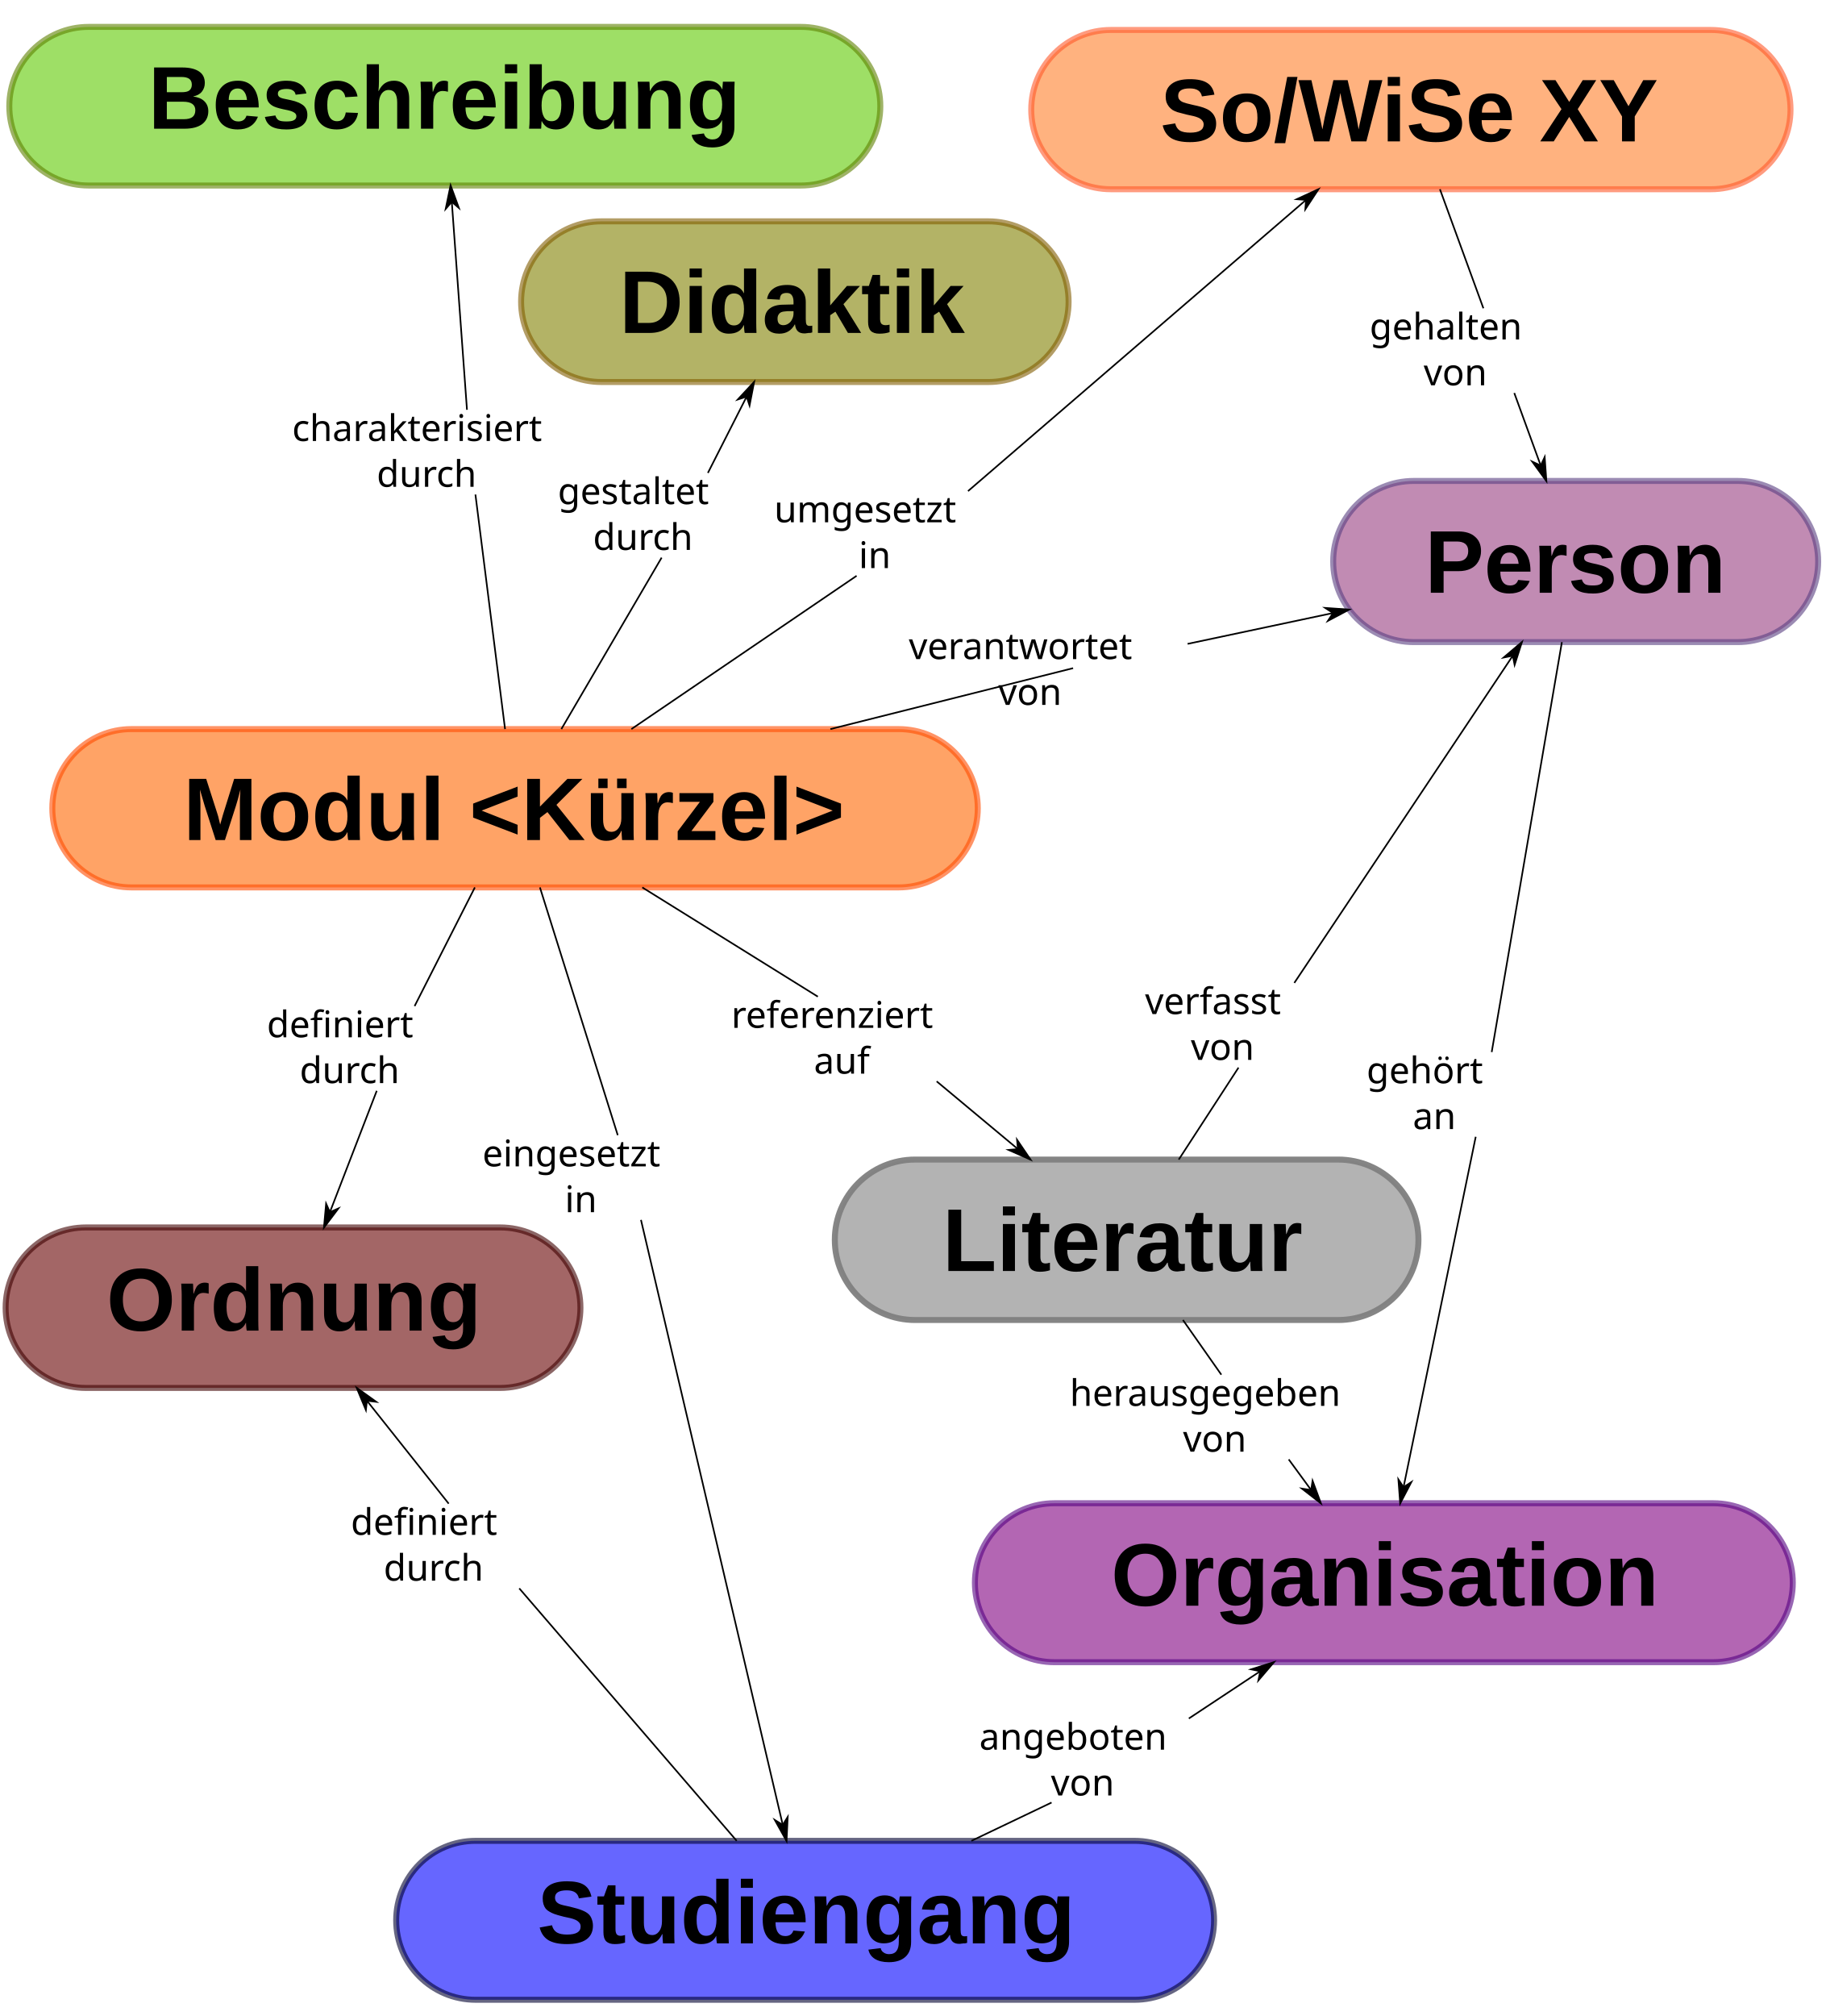
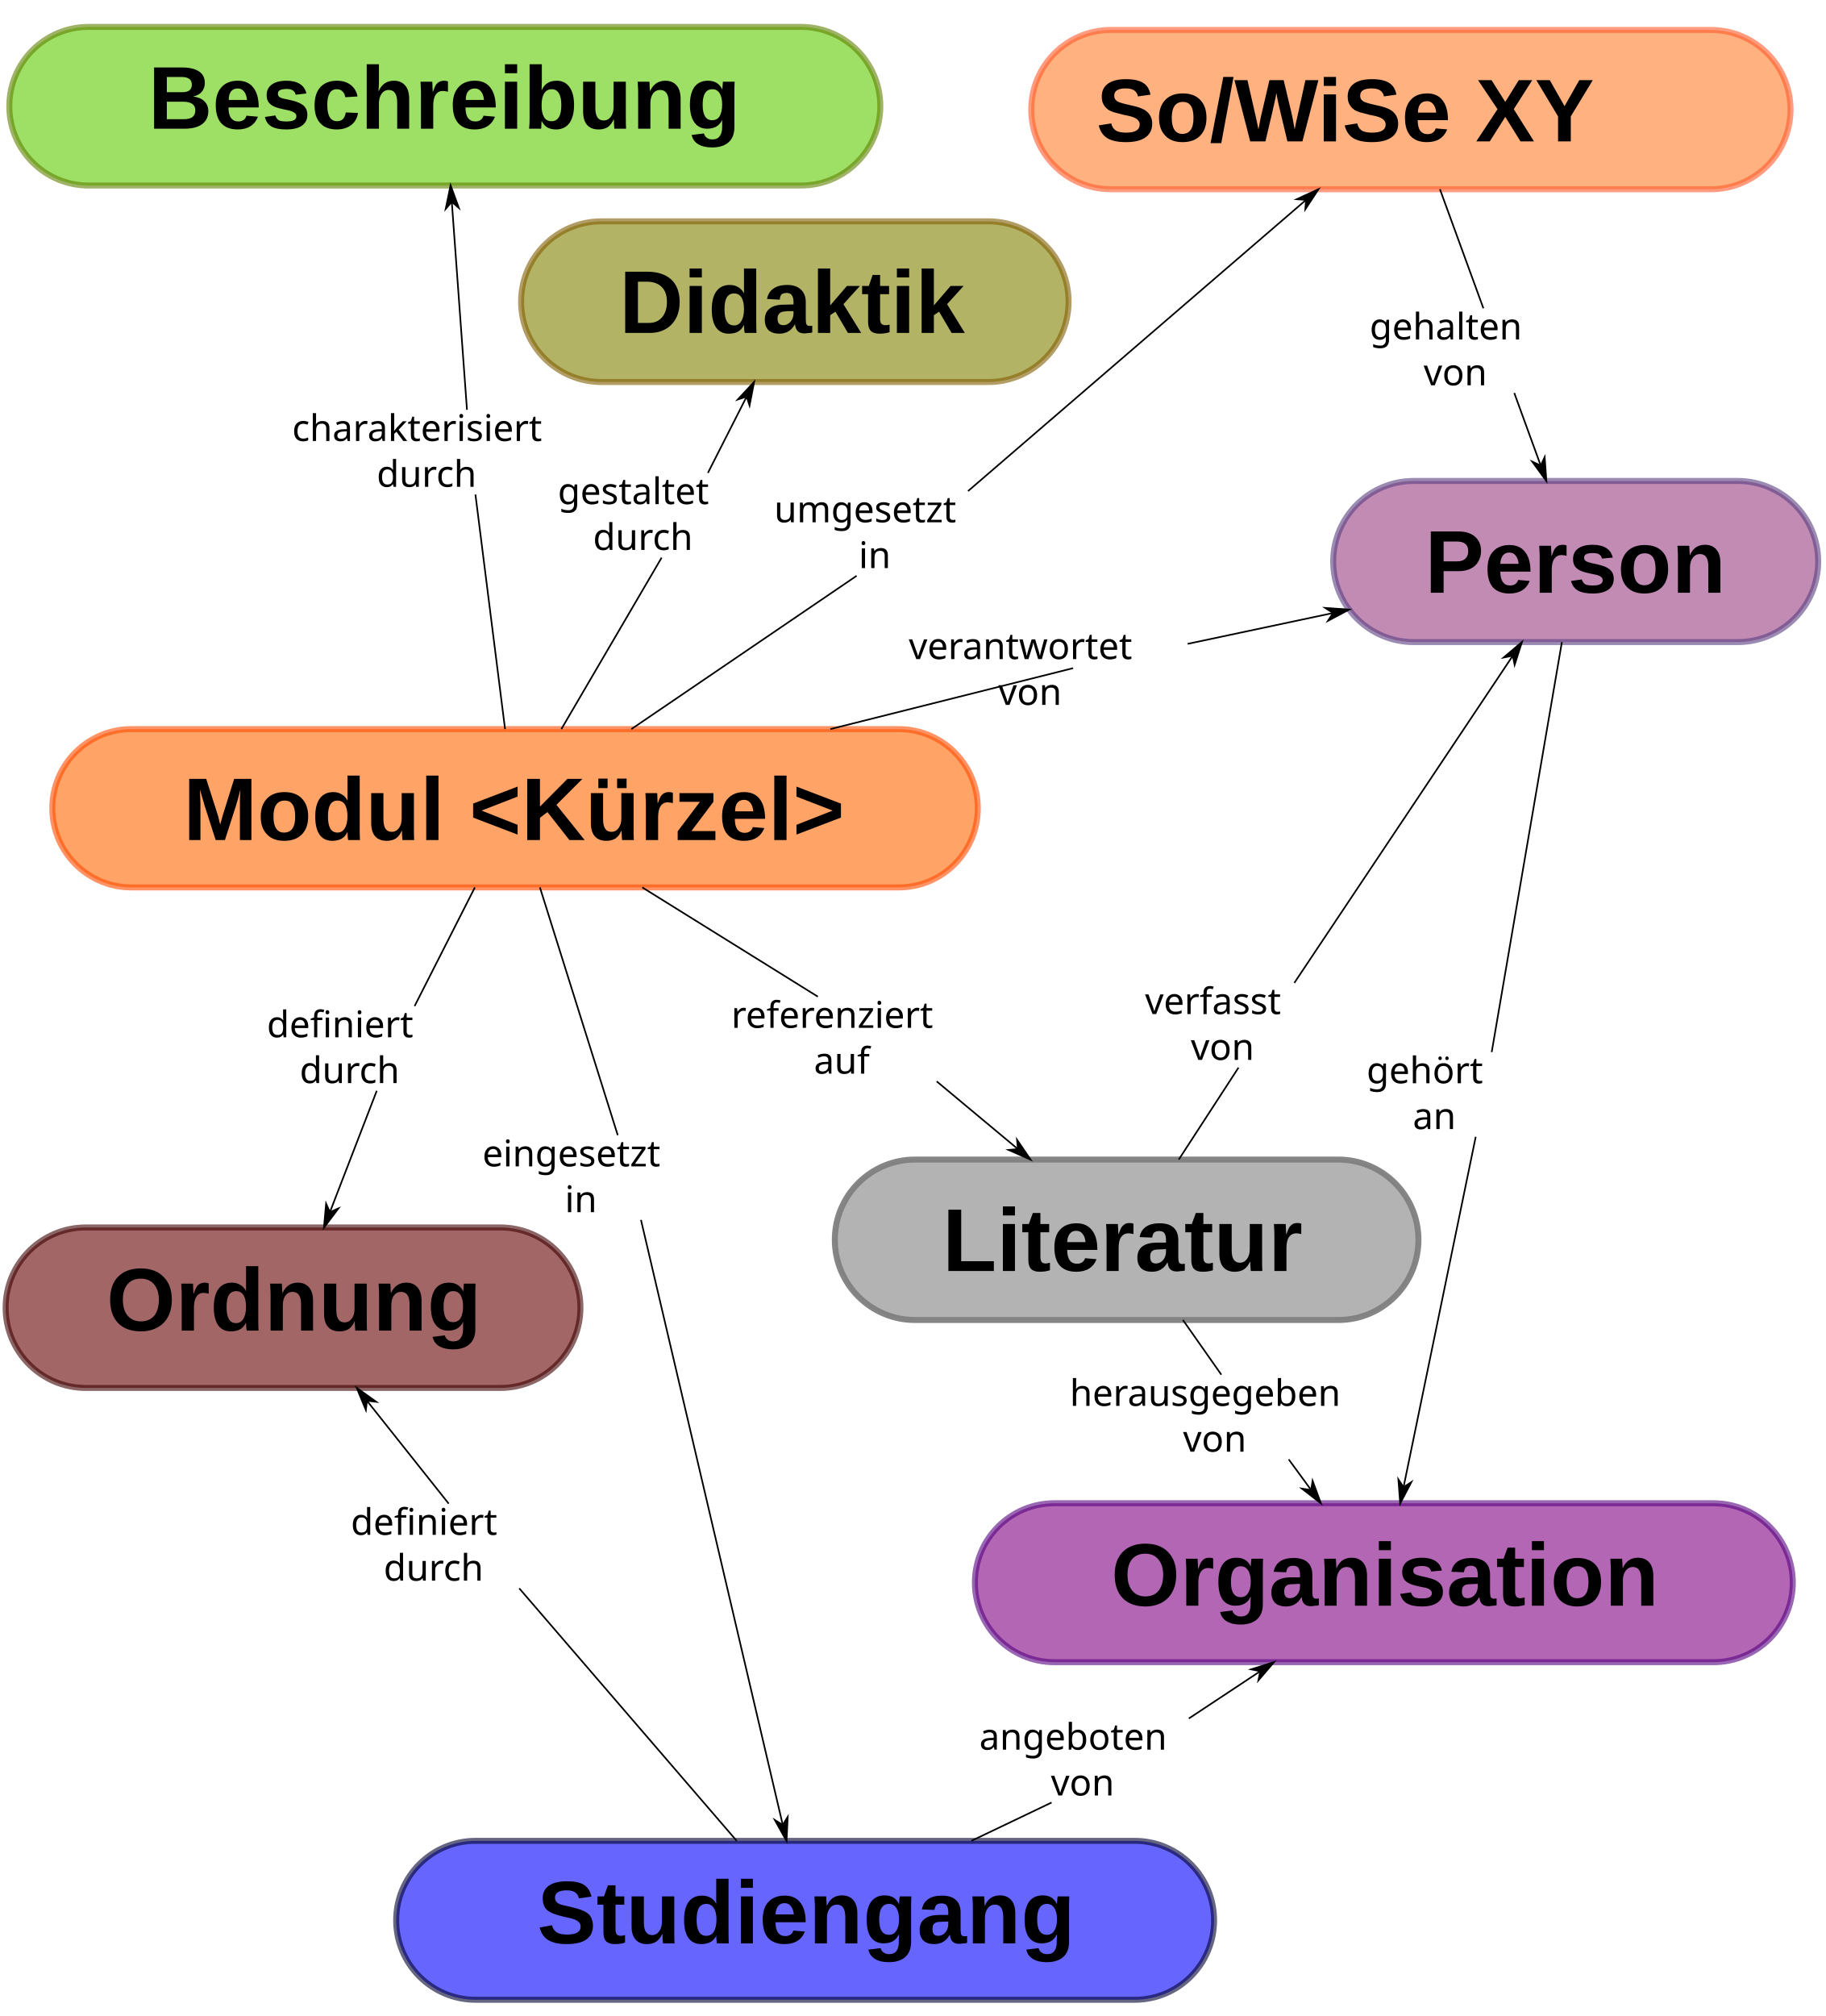
<svg xmlns="http://www.w3.org/2000/svg" width="548px" height="605px" viewBox="0 0 297.001 327.725" version="1.1" id="svg887">
  <style id="style204" />
  <defs id="defs881">
    <marker orient="auto" refY="0" refX="0" id="marker7667" style="overflow:visible">
      <path class="groupA" id="path7665" d="M 0,0 5,-5 -12.5,0 5,5 Z" style="fill:#000000;fill-opacity:1;fill-rule:evenodd;stroke:#000000;stroke-width:1pt;stroke-opacity:1" transform="matrix(-0.8,0,0,-0.8,-10,0)" />
    </marker>
    <marker orient="auto" refY="0" refX="0" id="marker7661" style="overflow:visible">
      <path class="groupA" id="path7659" d="M 0,0 5,-5 -12.5,0 5,5 Z" style="fill:#000000;fill-opacity:1;fill-rule:evenodd;stroke:#000000;stroke-width:1pt;stroke-opacity:1" transform="matrix(-0.8,0,0,-0.8,-10,0)" />
    </marker>
    <marker orient="auto" refY="0" refX="0" id="marker7639" style="overflow:visible">
      <path id="path7637" d="M 0,0 5,-5 -12.5,0 5,5 Z" style="fill:#000000;fill-opacity:1;fill-rule:evenodd;stroke:#000000;stroke-width:1pt;stroke-opacity:1" transform="matrix(-0.8,0,0,-0.8,-10,0)" />
    </marker>
    <marker orient="auto" refY="0" refX="0" id="marker7635" style="overflow:visible">
      <path id="path7633" d="M 0,0 5,-5 -12.5,0 5,5 Z" style="fill:#000000;fill-opacity:1;fill-rule:evenodd;stroke:#000000;stroke-width:1pt;stroke-opacity:1" transform="matrix(-0.8,0,0,-0.8,-10,0)" />
    </marker>
    <marker orient="auto" refY="0" refX="0" id="marker7631" style="overflow:visible">
      <path class="groupS" id="path7629" d="M 0,0 5,-5 -12.5,0 5,5 Z" style="fill:#000000;fill-opacity:1;fill-rule:evenodd;stroke:#000000;stroke-width:1pt;stroke-opacity:1" transform="matrix(-0.8,0,0,-0.8,-10,0)" />
    </marker>
    <marker orient="auto" refY="0" refX="0" id="marker7625" style="overflow:visible">
      <path class="groupA" id="path7623" d="M 0,0 5,-5 -12.5,0 5,5 Z" style="fill:#000000;fill-opacity:1;fill-rule:evenodd;stroke:#000000;stroke-width:1pt;stroke-opacity:1" transform="matrix(-0.8,0,0,-0.8,-10,0)" />
    </marker>
    <marker orient="auto" refY="0" refX="0" id="marker7609" style="overflow:visible">
      <path class="groupL" id="path7607" d="M 0,0 5,-5 -12.5,0 5,5 Z" style="fill:#000000;fill-opacity:1;fill-rule:evenodd;stroke:#000000;stroke-width:1pt;stroke-opacity:1" transform="matrix(-0.8,0,0,-0.8,-10,0)" />
    </marker>
    <marker orient="auto" refY="0" refX="0" id="marker7599" style="overflow:visible">
      <path id="path7597" d="M 0,0 5,-5 -12.5,0 5,5 Z" style="fill:#000000;fill-opacity:1;fill-rule:evenodd;stroke:#000000;stroke-width:1pt;stroke-opacity:1" transform="matrix(-0.8,0,0,-0.8,-10,0)" />
    </marker>
    <marker orient="auto" refY="0" refX="0" id="marker7577" style="overflow:visible">
      <path id="path7575" d="M 0,0 5,-5 -12.5,0 5,5 Z" style="fill:#000000;fill-opacity:1;fill-rule:evenodd;stroke:#000000;stroke-width:1pt;stroke-opacity:1" transform="matrix(-0.8,0,0,-0.8,-10,0)" />
    </marker>
    <marker orient="auto" refY="0" refX="0" id="marker7573" style="overflow:visible">
      <path id="path7571" d="M 0,0 5,-5 -12.5,0 5,5 Z" style="fill:#000000;fill-opacity:1;fill-rule:evenodd;stroke:#000000;stroke-width:1pt;stroke-opacity:1" transform="matrix(-0.8,0,0,-0.8,-10,0)" />
    </marker>
    <marker orient="auto" refY="0" refX="0" id="marker7533" style="overflow:visible">
      <path class="groupB" id="path7531" d="M 0,0 5,-5 -12.5,0 5,5 Z" style="fill:#000000;fill-opacity:1;fill-rule:evenodd;stroke:#000000;stroke-width:1pt;stroke-opacity:1" transform="matrix(-0.8,0,0,-0.8,-10,0)" />
    </marker>
    <marker orient="auto" refY="0" refX="0" id="marker7501" style="overflow:visible">
      <path id="path7499" d="M 0,0 5,-5 -12.5,0 5,5 Z" style="fill:#000000;fill-opacity:1;fill-rule:evenodd;stroke:#000000;stroke-width:1pt;stroke-opacity:1" transform="matrix(-0.8,0,0,-0.8,-10,0)" />
    </marker>
    <marker orient="auto" refY="0" refX="0" id="marker7479" style="overflow:visible">
      <path class="groupA" id="path7477" d="M 0,0 5,-5 -12.5,0 5,5 Z" style="fill:#000000;fill-opacity:1;fill-rule:evenodd;stroke:#000000;stroke-width:1pt;stroke-opacity:1" transform="matrix(-0.8,0,0,-0.8,-10,0)" />
    </marker>
    <marker orient="auto" refY="0" refX="0" id="marker7447" style="overflow:visible">
      <path class="groupL groupS" id="path7445" d="M 0,0 5,-5 -12.5,0 5,5 Z" style="fill:#000000;fill-opacity:1;fill-rule:evenodd;stroke:#000000;stroke-width:1pt;stroke-opacity:1" transform="matrix(-0.8,0,0,-0.8,-10,0)" />
    </marker>
    <marker orient="auto" refY="0" refX="0" id="marker7425" style="overflow:visible">
      <path class="groupL" id="path7423" d="M 0,0 5,-5 -12.5,0 5,5 Z" style="fill:#000000;fill-opacity:1;fill-rule:evenodd;stroke:#000000;stroke-width:1pt;stroke-opacity:1" transform="matrix(-0.8,0,0,-0.8,-10,0)" />
    </marker>
    <marker orient="auto" refY="0" refX="0" id="marker7391" style="overflow:visible">
      <path class="groupE" id="path7389" d="M 0,0 5,-5 -12.5,0 5,5 Z" style="fill:#000000;fill-opacity:1;fill-rule:evenodd;stroke:#000000;stroke-width:1pt;stroke-opacity:1" transform="matrix(-0.8,0,0,-0.8,-10,0)" />
    </marker>
    <marker orient="auto" refY="0" refX="0" id="marker7367" style="overflow:visible">
      <path id="path7365" d="M 0,0 5,-5 -12.5,0 5,5 Z" style="fill:#000000;fill-opacity:1;fill-rule:evenodd;stroke:#000000;stroke-width:1pt;stroke-opacity:1" transform="matrix(-0.8,0,0,-0.8,-10,0)" />
    </marker>
    <marker orient="auto" refY="0" refX="0" id="marker7327" style="overflow:visible">
      <path id="path7325" d="M 0,0 5,-5 -12.5,0 5,5 Z" style="fill:#000000;fill-opacity:1;fill-rule:evenodd;stroke:#000000;stroke-width:1pt;stroke-opacity:1" transform="matrix(-0.8,0,0,-0.8,-10,0)" />
    </marker>
    <marker style="overflow:visible" id="marker7293" refX="0" refY="0" orient="auto">
      <path transform="matrix(-0.8,0,0,-0.8,-10,0)" style="fill:#000000;fill-opacity:1;fill-rule:evenodd;stroke:#000000;stroke-width:1pt;stroke-opacity:1" d="M 0,0 5,-5 -12.5,0 5,5 Z" id="path7291" />
    </marker>
    <marker orient="auto" refY="0" refX="0" id="marker7195" style="overflow:visible">
      <path class="groupD" id="path7193" d="M 0,0 5,-5 -12.5,0 5,5 Z" style="fill:#000000;fill-opacity:1;fill-rule:evenodd;stroke:#000000;stroke-width:1pt;stroke-opacity:1" transform="matrix(-0.8,0,0,-0.8,-10,0)" />
    </marker>
    <marker style="overflow:visible" id="marker7177" refX="0" refY="0" orient="auto">
      <path transform="matrix(-0.8,0,0,-0.8,-10,0)" style="fill:#000000;fill-opacity:1;fill-rule:evenodd;stroke:#000000;stroke-width:1pt;stroke-opacity:1" d="M 0,0 5,-5 -12.5,0 5,5 Z" id="path7175" />
    </marker>
    <marker style="overflow:visible" id="marker7128" refX="0" refY="0" orient="auto">
      <path transform="matrix(-0.8,0,0,-0.8,-10,0)" style="fill:#000000;fill-opacity:1;fill-rule:evenodd;stroke:#000000;stroke-width:1pt;stroke-opacity:1" d="M 0,0 5,-5 -12.5,0 5,5 Z" id="path7126" />
    </marker>
    <marker orient="auto" refY="0" refX="0" id="marker7074" style="overflow:visible">
      <path class="groupC" id="path7072" d="M 0,0 5,-5 -12.5,0 5,5 Z" style="fill:#000000;fill-opacity:1;fill-rule:evenodd;stroke:#000000;stroke-width:1pt;stroke-opacity:1" transform="matrix(-0.8,0,0,-0.8,-10,0)" />
    </marker>
    <marker orient="auto" refY="0" refX="0" id="marker7052" style="overflow:visible">
      <path id="path6792" d="M 0,0 5,-5 -12.5,0 5,5 Z" style="fill:#000000;fill-opacity:1;fill-rule:evenodd;stroke:#000000;stroke-width:1pt;stroke-opacity:1" transform="matrix(-0.8,0,0,-0.8,-10,0)" />
    </marker>
    <marker style="overflow:visible" id="Arrow1Lend" refX="0" refY="0" orient="auto">
      <path transform="matrix(-0.8,0,0,-0.8,-10,0)" style="fill:#000000;fill-opacity:1;fill-rule:evenodd;stroke:#000000;stroke-width:1pt;stroke-opacity:1" d="M 0,0 5,-5 -12.5,0 5,5 Z" id="path912" />
    </marker>
    <marker style="overflow:visible" id="Arrow1Lstart" refX="0" refY="0" orient="auto">
      <path transform="matrix(0.8,0,0,0.8,10,0)" style="fill:#000000;fill-opacity:1;fill-rule:evenodd;stroke:#000000;stroke-width:1pt;stroke-opacity:1" d="M 0,0 5,-5 -12.5,0 5,5 Z" id="path909" />
    </marker>
  </defs>
  <g id="layer1" style="display:inline">
    <g style="display:inline" id="pathLabels">
      <g class="group1" transform="translate(-33.05761,189.3703)" id="predicateDefiniertDurchSgOrd" style="display:inline;opacity:1">
        <rect style="fill:none;stroke-width:0.185;stroke-miterlimit:4;stroke-dasharray:none;paint-order:stroke markers fill" id="rectDefiniertDurchSgOrd" width="28.458" height="13.777" x="96.44" y="55.109" ry="2.892" />
        <text xml:space="preserve" style="font-style:normal;font-variant:normal;font-weight:normal;font-stretch:normal;font-size:5.964px;line-height:1.25;font-family:sans-serif;-inkscape-font-specification:'sans-serif Normal';font-variant-ligatures:normal;font-variant-caps:normal;font-variant-numeric:normal;font-variant-east-asian:normal;text-align:center;text-anchor:middle;fill:#000000;fill-opacity:1;stroke:none;stroke-width:0.149;paint-order:stroke markers fill" x="110.575" y="60.179" id="textDefiniertDurchSgOrd">
          <tspan id="tspan7583" x="110.575" y="60.179">definiert</tspan>
          <tspan id="tspan7585" x="110.575" y="67.633">durch</tspan>
        </text>
      </g>
      <g class="group1" style="display:inline;opacity:1" id="predicateDefiniertDurchMkOrd" transform="translate(-46.71594,108.4437)">
        <rect ry="2.892" y="55.109" x="96.44" height="13.777" width="28.458" id="rectDefiniertDurchMkOrd" style="fill:none;stroke-width:0.185;stroke-miterlimit:4;stroke-dasharray:none;paint-order:stroke markers fill" />
        <text id="textDefiniertDurchMkOrd" y="60.179" x="110.575" style="font-style:normal;font-variant:normal;font-weight:normal;font-stretch:normal;font-size:5.964px;line-height:1.25;font-family:sans-serif;-inkscape-font-specification:'sans-serif Normal';font-variant-ligatures:normal;font-variant-caps:normal;font-variant-numeric:normal;font-variant-east-asian:normal;text-align:center;text-anchor:middle;fill:#000000;fill-opacity:1;stroke:none;stroke-width:0.149;paint-order:stroke markers fill" xml:space="preserve">
          <tspan y="60.179" x="110.575" id="tspan7557">definiert</tspan>
          <tspan y="67.633" x="110.575" id="tspan7559">durch</tspan>
        </text>
      </g>
      <g class="group1 group2" style="display:inline;opacity:1" id="predicateAngebotenVon" transform="translate(72.53709,224.3122)">
        <rect ry="2.892" y="55.109" x="96.44" height="13.777" width="28.458" id="rectAngebotenVon" style="fill:none;stroke-width:0.185;stroke-miterlimit:4;stroke-dasharray:none;paint-order:stroke markers fill" />
        <text id="textAngebotenVon" y="60.179" x="110.575" style="font-style:normal;font-variant:normal;font-weight:normal;font-stretch:normal;font-size:5.964px;line-height:1.25;font-family:sans-serif;-inkscape-font-specification:'sans-serif Normal';font-variant-ligatures:normal;font-variant-caps:normal;font-variant-numeric:normal;font-variant-east-asian:normal;text-align:center;text-anchor:middle;fill:#000000;fill-opacity:1;stroke:none;stroke-width:0.149;paint-order:stroke markers fill" xml:space="preserve">
          <tspan y="60.179" x="110.575" id="tspan7491">angeboten</tspan>
          <tspan y="67.633" x="110.575" id="tspan7493">von</tspan>
        </text>
      </g>
      <g class="group2" transform="translate(-34.18865,11.45956)" id="predicateCharakterisiertDurch" style="display:inline;opacity:1">
        <rect style="fill:none;stroke-width:0.185;stroke-miterlimit:4;stroke-dasharray:none;paint-order:stroke markers fill" id="rectCharakterisiertDurch" width="28.458" height="13.777" x="96.44" y="55.109" ry="2.892" />
        <text xml:space="preserve" style="font-style:normal;font-variant:normal;font-weight:normal;font-stretch:normal;font-size:5.964px;line-height:1.25;font-family:sans-serif;-inkscape-font-specification:'sans-serif Normal';font-variant-ligatures:normal;font-variant-caps:normal;font-variant-numeric:normal;font-variant-east-asian:normal;text-align:center;text-anchor:middle;fill:#000000;fill-opacity:1;stroke:none;stroke-width:0.149;paint-order:stroke markers fill" x="110.575" y="60.179" id="textCharakterisiertDurch">
          <tspan y="60.179" x="110.575" id="tspan7523">charakterisiert</tspan>
          <tspan y="67.633" x="110.575" id="tspan7525">durch</tspan>
        </text>
      </g>
      <g class="group1" transform="translate(-9.084484,129.4388)" id="predicateEingesetztIn" style="opacity:1">
        <rect style="fill:none;stroke-width:0.185;stroke-miterlimit:4;stroke-dasharray:none;paint-order:stroke markers fill" id="rectEingesetztIn" width="28.458" height="13.777" x="96.44" y="55.109" ry="2.892" />
        <text xml:space="preserve" style="font-style:normal;font-variant:normal;font-weight:normal;font-stretch:normal;font-size:5.964px;line-height:1.25;font-family:sans-serif;-inkscape-font-specification:'sans-serif Normal';font-variant-ligatures:normal;font-variant-caps:normal;font-variant-numeric:normal;font-variant-east-asian:normal;text-align:center;text-anchor:middle;fill:#000000;fill-opacity:1;stroke:none;stroke-width:0.149;paint-order:stroke markers fill" x="110.575" y="60.179" id="textEingesetztIn">
          <tspan y="60.179" x="110.575" id="tspan7469">eingesetzt</tspan>
          <tspan y="67.633" x="110.575" id="tspan7471">in</tspan>
        </text>
      </g>
      <g class="group1 groupS groupL" style="opacity:1" id="predicateGehoertAn" transform="translate(129.7521,115.9215)">
        <rect ry="2.892" y="55.109" x="96.44" height="13.777" width="28.458" id="rectGehoertAn" style="fill:none;stroke-width:0.185;stroke-miterlimit:4;stroke-dasharray:none;paint-order:stroke markers fill" />
        <text id="textGehoertAn" y="60.179" x="110.575" style="font-style:normal;font-variant:normal;font-weight:normal;font-stretch:normal;font-size:5.964px;line-height:1.25;font-family:sans-serif;-inkscape-font-specification:'sans-serif Normal';font-variant-ligatures:normal;font-variant-caps:normal;font-variant-numeric:normal;font-variant-east-asian:normal;text-align:center;text-anchor:middle;fill:#000000;fill-opacity:1;stroke:none;stroke-width:0.149;paint-order:stroke markers fill" xml:space="preserve">
          <tspan y="60.179" x="110.575" id="tspan7437">gehört</tspan>
          <tspan y="67.633" x="110.575" id="tspan7439">an</tspan>
        </text>
      </g>
      <g class="group2 groupL" style="opacity:1" transform="translate(94.03167,168.3943)" id="predicateHerausgegebenVon">
        <rect style="fill:none;stroke-width:0.185;stroke-miterlimit:4;stroke-dasharray:none;paint-order:stroke markers fill" id="rectHerausgegebenVon" width="28.458" height="13.777" x="96.44" y="55.109" ry="2.892" />
        <text xml:space="preserve" style="font-style:normal;font-variant:normal;font-weight:normal;font-stretch:normal;font-size:5.964px;line-height:1.25;font-family:sans-serif;-inkscape-font-specification:'sans-serif Normal';font-variant-ligatures:normal;font-variant-caps:normal;font-variant-numeric:normal;font-variant-east-asian:normal;text-align:center;text-anchor:middle;fill:#000000;fill-opacity:1;stroke:none;stroke-width:0.149;paint-order:stroke markers fill" x="110.575" y="60.179" id="textHerausgegebenVon">
          <tspan y="60.179" x="110.575" id="tspan7419">herausgegeben</tspan>
          <tspan y="67.633" x="110.575" id="tspan7421">von</tspan>
        </text>
      </g>
      <g class="group2" style="opacity:1" id="predicateReferenziertAuf" transform="translate(33.34716,106.9082)">
        <rect ry="2.892" y="55.109" x="96.44" height="13.777" width="28.458" id="rectReferenziertAuf" style="fill:none;stroke-width:0.185;stroke-miterlimit:4;stroke-dasharray:none;paint-order:stroke markers fill" />
        <text id="textReferenziertAuf" y="60.179" x="110.575" style="font-style:normal;font-variant:normal;font-weight:normal;font-stretch:normal;font-size:5.964px;line-height:1.25;font-family:sans-serif;-inkscape-font-specification:'sans-serif Normal';font-variant-ligatures:normal;font-variant-caps:normal;font-variant-numeric:normal;font-variant-east-asian:normal;text-align:center;text-anchor:middle;fill:#000000;fill-opacity:1;stroke:none;stroke-width:0.149;paint-order:stroke markers fill" xml:space="preserve">
          <tspan y="60.179" x="110.575" id="tspan7379">referenziert</tspan>
          <tspan y="67.633" x="110.575" id="tspan7381">auf</tspan>
        </text>
      </g>
      <g class="group2 groupL" style="opacity:1" transform="translate(95.30188,104.6716)" id="predicateVerfasstVon">
        <rect style="fill:none;stroke-width:0.185;stroke-miterlimit:4;stroke-dasharray:none;paint-order:stroke markers fill" id="rectVerfasstVon" width="28.458" height="13.777" x="96.44" y="55.109" ry="2.892" />
        <text xml:space="preserve" style="font-style:normal;font-variant:normal;font-weight:normal;font-stretch:normal;font-size:5.964px;line-height:1.25;font-family:sans-serif;-inkscape-font-specification:'sans-serif Normal';font-variant-ligatures:normal;font-variant-caps:normal;font-variant-numeric:normal;font-variant-east-asian:normal;text-align:center;text-anchor:middle;fill:#000000;fill-opacity:1;stroke:none;stroke-width:0.149;paint-order:stroke markers fill" x="110.575" y="60.179" id="textVerfasstVon">
          <tspan y="60.179" x="110.575" id="tspan7357">verfasst</tspan>
          <tspan y="67.633" x="110.575" id="tspan7359">von</tspan>
        </text>
      </g>
      <g class="group1 groupS" style="opacity:1" id="predicateGehaltenVon" transform="translate(133.1775,-5.051499)">
        <rect ry="2.892" y="55.109" x="96.44" height="13.777" width="28.458" id="rectGehaltenVon" style="fill:none;stroke-width:0.185;stroke-miterlimit:4;stroke-dasharray:none;paint-order:stroke markers fill" />
        <text id="textGehaltenVon" y="60.179" x="110.575" style="font-style:normal;font-variant:normal;font-weight:normal;font-stretch:normal;font-size:5.964px;line-height:1.25;font-family:sans-serif;-inkscape-font-specification:'sans-serif Normal';font-variant-ligatures:normal;font-variant-caps:normal;font-variant-numeric:normal;font-variant-east-asian:normal;text-align:center;text-anchor:middle;fill:#000000;fill-opacity:1;stroke:none;stroke-width:0.149;paint-order:stroke markers fill" xml:space="preserve">
          <tspan y="60.179" x="110.575" id="tspan7317">gehalten</tspan>
          <tspan y="67.633" x="110.575" id="tspan7319">von</tspan>
        </text>
      </g>
      <g class="group1" style="opacity:1" id="predicateVerantwortetVon" transform="translate(63.3045,34.05758)">
        <rect transform="matrix(1,0,0.3025437,0.9531355,0,0)" ry="3.78" y="69.192" x="82.389" height="18.009" width="14.302" id="rectVerantwortetVon" style="fill:none;stroke-width:0.15;stroke-miterlimit:4;stroke-dasharray:none;paint-order:stroke markers fill" />
        <text id="textVerantwortetVon" y="73.053" x="111.252" style="font-style:normal;font-variant:normal;font-weight:normal;font-stretch:normal;font-size:5.964px;line-height:1.25;font-family:sans-serif;-inkscape-font-specification:'sans-serif Normal';font-variant-ligatures:normal;font-variant-caps:normal;font-variant-numeric:normal;font-variant-east-asian:normal;text-align:center;text-anchor:middle;fill:#000000;fill-opacity:1;stroke:none;stroke-width:0.149;paint-order:stroke markers fill" xml:space="preserve">
          <tspan y="73.053" x="111.252" id="tspan7267">verantwortet</tspan>
          <tspan y="80.507" x="111.252" id="tspan7269">von</tspan>
        </text>
      </g>
      <g class="group1" style="opacity:1" transform="translate(38.71804,24.6828)" id="predicateUmgesetztIn">
        <rect style="fill:none;stroke-width:0.185;stroke-miterlimit:4;stroke-dasharray:none;paint-order:stroke markers fill" id="rectUmgesetztIn" width="28.458" height="13.777" x="96.44" y="55.109" ry="2.892" />
        <text xml:space="preserve" style="font-style:normal;font-weight:normal;font-size:5.964px;line-height:1.25;font-family:sans-serif;text-align:center;text-anchor:middle;fill:#000000;fill-opacity:1;stroke:none;stroke-width:0.149;paint-order:stroke markers fill" x="110.575" y="60.179" id="textUmgesetztIn">
          <tspan x="110.575" y="60.179" style="text-align:center;text-anchor:middle;stroke-width:0.149;paint-order:stroke markers fill" id="tspan7165">umgesetzt</tspan>
          <tspan id="tspan7181" x="110.575" y="67.633" style="text-align:center;text-anchor:middle;stroke-width:0.149;paint-order:stroke markers fill">in</tspan>
        </text>
      </g>
      <g class="group2" style="opacity:1" id="predicateGestaltetDurch" transform="translate(0.9999688,21.72588)">
        <rect ry="2.892" y="55.109" x="96.44" height="13.777" width="28.458" id="rectGestaltetDurch" style="fill:none;stroke-width:0.185;stroke-miterlimit:4;stroke-dasharray:none;paint-order:stroke markers fill" />
        <text id="textGestaltetDurch" y="60.179" x="110.575" style="font-style:normal;font-weight:normal;font-size:5.964px;line-height:1.25;font-family:sans-serif;text-align:center;text-anchor:middle;fill:#000000;fill-opacity:1;stroke:none;stroke-width:0.149;paint-order:stroke markers fill" xml:space="preserve">
          <tspan style="text-align:center;text-anchor:middle;stroke-width:0.149;paint-order:stroke markers fill" y="60.179" x="110.575" id="tspan1476">gestaltet</tspan>
          <tspan id="tspan1480" style="text-align:center;text-anchor:middle;stroke-width:0.149;paint-order:stroke markers fill" y="67.633" x="110.575">durch</tspan>
        </text>
      </g>
    </g>
    <g style="display:inline" id="nodes">
      <g style="opacity:1" id="nodeModulkuerzel" transform="matrix(2.601261,0,0,2.601261,-215.2216,111.1274)">
        <rect ry="4.949" y="2.834" x="86.009" height="9.899" width="57.882" id="rectModulkuerzel" style="opacity:1;fill:#ff6600;fill-opacity:0.6;stroke:#ff4b00;stroke-width:0.375;stroke-linejoin:miter;stroke-miterlimit:4;stroke-dasharray:none;stroke-opacity:0.6" />
        <text id="textModulkuerzel" y="9.773" x="94.195" style="font-style:normal;font-variant:normal;font-weight:bold;font-stretch:normal;font-size:5.556px;line-height:1.25;font-family:Arial;-inkscape-font-specification:'Arial Bold';font-variant-ligatures:normal;font-variant-caps:normal;font-variant-numeric:normal;font-variant-east-asian:normal;word-spacing:0px;fill:#000000;fill-opacity:1;stroke:none;stroke-width:0.193" xml:space="preserve">
          <tspan id="tspan197" x="94.195" y="9.773">Modul &lt;Kürzel&gt;</tspan>
        </text>
      </g>
      <g class="group1" transform="matrix(2.601261,0,0,2.601261,-220.2507,195.2622)" id="nodeOrdnung" style="opacity:1">
        <rect style="opacity:1;fill:#660000;fill-opacity:0.6;stroke:#3f0000;stroke-width:0.375;stroke-linejoin:miter;stroke-miterlimit:4;stroke-dasharray:none;stroke-opacity:0.6" id="rectOrdnung" width="35.949" height="10.035" x="85.023" y="1.65" ry="5.017" />
        <text xml:space="preserve" style="font-style:normal;font-variant:normal;font-weight:bold;font-stretch:normal;font-size:5.556px;line-height:1.25;font-family:Arial;-inkscape-font-specification:'Arial Bold';font-variant-ligatures:normal;font-variant-caps:normal;font-variant-numeric:normal;font-variant-east-asian:normal;fill:#000000;fill-opacity:1;stroke:none;stroke-width:0.193" x="91.326" y="8.105" id="textOrdnung">
          <tspan y="8.105" x="91.326" id="tspan7653">Ordnung</tspan>
        </text>
      </g>
      <g class="group2" style="opacity:1" id="nodeBeschreibung" transform="matrix(2.601261,0,0,2.601261,-217.7412,-7.805915)">
        <rect ry="4.959" y="4.65" x="84.288" height="9.918" width="54.475" id="rectBeschreibung" style="opacity:1;fill:#5dc900;fill-opacity:0.6;stroke:#5d8000;stroke-width:0.375;stroke-linejoin:miter;stroke-miterlimit:4;stroke-dasharray:none;stroke-opacity:0.6" />
        <text id="textBeschreibung" y="11.013" x="92.968" style="font-style:normal;font-variant:normal;font-weight:bold;font-stretch:normal;font-size:5.556px;line-height:1.25;font-family:Arial;-inkscape-font-specification:'Arial Bold';font-variant-ligatures:normal;font-variant-caps:normal;font-variant-numeric:normal;font-variant-east-asian:normal;opacity:1;fill:#000000;fill-opacity:1;stroke:none;stroke-width:0.193" xml:space="preserve">
          <tspan y="11.013" x="92.968" id="tspan7511" style="font-style:normal;font-variant:normal;font-weight:bold;font-stretch:normal;font-size:5.556px;font-family:Arial;-inkscape-font-specification:'Arial Bold';font-variant-ligatures:normal;font-variant-caps:normal;font-variant-numeric:normal;font-variant-east-asian:normal;fill:#000000">Beschreibung</tspan>
        </text>
      </g>
      <g class="group1" id="nodeStudiengang" transform="matrix(2.615664,0,0,2.615664,-177.6984,298.828)" style="display:inline;opacity:1">
        <rect ry="4.941" y="0.188" x="92.578" height="9.883" width="50.871" id="rectStudiengang" style="opacity:1;fill:#0000ff;fill-opacity:0.6;stroke:#000030;stroke-width:0.373;stroke-linejoin:miter;stroke-miterlimit:4;stroke-dasharray:none;stroke-opacity:0.6" />
        <text id="textStudiengang" y="6.559" x="101.349" style="font-style:normal;font-variant:normal;font-weight:bold;font-stretch:normal;font-size:5.525px;line-height:1.25;font-family:Arial;-inkscape-font-specification:'Arial Bold';font-variant-ligatures:normal;font-variant-caps:normal;font-variant-numeric:normal;font-variant-east-asian:normal;fill:#000000;fill-opacity:1;stroke:none;stroke-width:0.193" xml:space="preserve">
          <tspan y="6.559" x="101.349" id="tspan7457">Studiengang</tspan>
        </text>
      </g>
      <g class="group1 group2 groupS groupL" style="display:inline;opacity:1" transform="matrix(2.615664,0,0,2.615664,-78.99101,246.303)" id="nodeOrganisation">
        <rect style="opacity:1;fill:#800080;fill-opacity:0.6;stroke:#540080;stroke-width:0.373;stroke-linejoin:miter;stroke-miterlimit:4;stroke-dasharray:none;stroke-opacity:0.6" id="rectOrganisation" width="50.871" height="9.883" x="90.837" y="-0.723" ry="4.941" />
        <text xml:space="preserve" style="font-style:normal;font-variant:normal;font-weight:bold;font-stretch:normal;font-size:5.525px;line-height:1.25;font-family:Arial;-inkscape-font-specification:'Arial Bold';font-variant-ligatures:normal;font-variant-caps:normal;font-variant-numeric:normal;font-variant-east-asian:normal;fill:#000000;fill-opacity:1;stroke:none;stroke-width:0.193" x="99.295" y="5.648" id="textOrganisation">
          <tspan y="5.648" x="99.295" id="tspan7403">Organisation</tspan>
        </text>
      </g>
      <g class="group2" id="nodeLiteratur" transform="matrix(2.615664,0,0,2.615664,-103.9742,185.2035)" style="display:inline;opacity:1">
        <rect ry="4.988" y="1.266" x="91.675" height="9.976" width="36.3" id="rectLiteratur" style="opacity:1;fill:#808080;fill-opacity:0.6;stroke:#808080;stroke-width:0.373;stroke-linejoin:miter;stroke-miterlimit:4;stroke-dasharray:none;stroke-opacity:0.955" />
        <text id="textLiteratur" y="8.199" x="98.365" style="font-style:normal;font-variant:normal;font-weight:bold;font-stretch:normal;font-size:5.525px;line-height:1.25;font-family:Arial;-inkscape-font-specification:'Arial Bold';font-variant-ligatures:normal;font-variant-caps:normal;font-variant-numeric:normal;font-variant-east-asian:normal;fill:#000000;fill-opacity:1;stroke:none;stroke-width:0.193" xml:space="preserve">
          <tspan y="8.199" x="98.365" id="tspan7339">Literatur</tspan>
        </text>
      </g>
      <g class="group1" style="display:inline;opacity:1" transform="matrix(2.615664,0,0,2.615664,-19.46189,69.55559)" id="nodePerson">
        <rect style="opacity:1;fill:#983f80;fill-opacity:0.6;stroke:#593f80;stroke-width:0.373;stroke-linejoin:miter;stroke-miterlimit:4;stroke-dasharray:none;stroke-opacity:0.6" id="rectPerson" width="30.165" height="10.021" x="90.363" y="3.281" ry="5.011" />
        <text xml:space="preserve" style="font-style:normal;font-variant:normal;font-weight:bold;font-stretch:normal;font-size:5.525px;line-height:1.25;font-family:Arial;-inkscape-font-specification:'Arial Bold';font-variant-ligatures:normal;font-variant-caps:normal;font-variant-numeric:normal;font-variant-east-asian:normal;fill:#000000;fill-opacity:1;stroke:none;stroke-width:0.193" x="96.06" y="10.237" id="textPerson">
          <tspan y="10.237" x="96.06" id="tspan7236">Person</tspan>
        </text>
      </g>
      <g class="group1" style="opacity:1" id="nodeSoWiSeXY" transform="matrix(2.601261,0,0,2.601261,-44.42646,-7.347735)">
        <rect ry="4.98" y="4.665" x="81.575" height="9.959" width="47.487" id="rectSoWiSeXY" style="opacity:1;fill:#ff7f2a;fill-opacity:0.6;stroke:#ff582a;stroke-width:0.375;stroke-linejoin:miter;stroke-miterlimit:4;stroke-dasharray:none;stroke-opacity:0.6" />
        <text id="textSoWiSeXY" y="11.632" x="89.641" style="font-style:normal;font-variant:normal;font-weight:bold;font-stretch:normal;font-size:5.556px;line-height:1.25;font-family:Arial;-inkscape-font-specification:'Arial Bold';font-variant-ligatures:normal;font-variant-caps:normal;font-variant-numeric:normal;font-variant-east-asian:normal;fill:#000000;fill-opacity:1;stroke:none;stroke-width:0.193" xml:space="preserve">
-           <tspan style="font-style:normal;font-variant:normal;font-weight:bold;font-stretch:normal;font-size:5.556px;font-family:Arial;-inkscape-font-specification:'Arial Bold';font-variant-ligatures:normal;font-variant-caps:normal;font-variant-numeric:normal;font-variant-east-asian:normal;fill:#000000;stroke-width:0.193" y="11.632" x="89.641" id="tspan7102">So/WiSe XY</tspan>
+           <tspan style="font-style:normal;font-variant:normal;font-weight:bold;font-stretch:normal;font-size:5.556px;font-family:Arial;-inkscape-font-specification:'Arial Bold';font-variant-ligatures:normal;font-variant-caps:normal;font-variant-numeric:normal;font-variant-east-asian:normal;fill:#000000;stroke-width:0.193" y="11.632" x="85.641" id="tspan7102">So/WiSe XY</tspan>
        </text>
      </g>
      <g class="group2" style="opacity:1" transform="matrix(2.601261,0,0,2.601261,-129.2702,24.9633)" id="nodeDidaktik">
        <rect style="opacity:1;fill:#808000;fill-opacity:0.6;fill-rule:nonzero;stroke:#805c00;stroke-width:0.375;stroke-linejoin:miter;stroke-miterlimit:4;stroke-dasharray:none;stroke-opacity:0.6" id="rectDidaktik" width="34.242" height="10.047" x="82.286" y="4.21" ry="5.024" />
        <text xml:space="preserve" style="font-style:normal;font-variant:normal;font-weight:bold;font-stretch:normal;font-size:5.556px;line-height:1.25;font-family:Arial;-inkscape-font-specification:'Arial Bold';font-variant-ligatures:normal;font-variant-caps:normal;font-variant-numeric:normal;font-variant-east-asian:normal;fill:#000000;fill-opacity:1;stroke:none;stroke-width:0.193" x="88.422" y="11.19" id="textDidaktik">
          <tspan id="tspan1467" x="88.422" y="11.19" style="font-style:normal;font-variant:normal;font-weight:bold;font-stretch:normal;font-size:5.556px;font-family:Arial;-inkscape-font-specification:'Arial Bold';font-variant-ligatures:normal;font-variant-caps:normal;font-variant-numeric:normal;font-variant-east-asian:normal;fill:#000000;stroke-width:0.193">Didaktik</tspan>
        </text>
      </g>
    </g>
    <path class="group1 groupA" style="display:inline;opacity:1;fill:none;fill-rule:evenodd;stroke:#000000;stroke-width:0.265;stroke-linecap:butt;stroke-linejoin:miter;stroke-miterlimit:4;stroke-dasharray:none;stroke-opacity:1;marker-end:url(#marker7661)" d="M 72.999,244.479 58.044,225.658" id="pathDefiniertDurchSgOrd-Ordnung" />
    <path class="group1 groupA" style="display:inline;opacity:1;fill:none;fill-rule:evenodd;stroke:#000000;stroke-width:0.265px;stroke-linecap:butt;stroke-linejoin:miter;stroke-opacity:1;marker-end:url(#marker7667)" d="m 61.293,177.33 -8.581,22.225" id="pathDefiniertDurchMkOrd-Ordnung" />
    <path class="group1 groupA" style="display:inline;opacity:1;fill:none;fill-rule:evenodd;stroke:#000000;stroke-width:0.265px;stroke-linecap:butt;stroke-linejoin:miter;stroke-opacity:1" d="M 119.851,299.32 84.479,258.256" id="pathStudiengang-DefiniertDurchSgOrd" />
    <path class="group2 groupL" style="display:inline;opacity:1;fill:none;fill-rule:evenodd;stroke:#000000;stroke-width:0.265px;stroke-linecap:butt;stroke-linejoin:miter;stroke-opacity:1;marker-end:url(#marker7609)" d="m 210.572,159.78 37.022,-55.43" id="pathVerfasstVon-Person" />
    <path class="group2 groupS groupL" style="display:inline;opacity:1;fill:none;fill-rule:evenodd;stroke:#000000;stroke-width:0.265px;stroke-linecap:butt;stroke-linejoin:miter;stroke-opacity:1" d="m 254.104,104.35 -11.419,66.68" id="pathPerson-Geh__rtAn" />
    <path class="group1 groupA" style="display:inline;opacity:1;fill:none;fill-rule:evenodd;stroke:#000000;stroke-width:0.265px;stroke-linecap:butt;stroke-linejoin:miter;stroke-opacity:1;marker-end:url(#marker7625)" d="m 193.21,104.638 26.263,-5.571" id="pathVerantwortetVon-Person" />
    <path class="group1 groupS" style="display:inline;opacity:1;fill:none;fill-rule:evenodd;stroke:#000000;stroke-width:0.265px;stroke-linecap:butt;stroke-linejoin:miter;stroke-opacity:1;marker-end:url(#marker7631)" d="m 246.357,63.834 5.214,14.304" id="pathGehaltenVon-Person" />
    <path class="group2 groupB" style="display:inline;opacity:1;fill:none;fill-rule:evenodd;stroke:#000000;stroke-width:0.265;stroke-linecap:butt;stroke-linejoin:miter;stroke-miterlimit:4;stroke-dasharray:none;stroke-opacity:1;marker-end:url(#marker7533)" d="M 75.973,66.568 73.308,30.089" id="pathCharakterisiertDurch-Beschreibung" />
    <path class="group1 group2" style="display:inline;opacity:1;fill:none;fill-rule:evenodd;stroke:#000000;stroke-width:0.265px;stroke-linecap:butt;stroke-linejoin:miter;stroke-opacity:1;marker-end:url(#marker7501)" d="m 193.413,279.421 13.838,-9.159" id="pathAngebotenVon-Organisation" />
    <path class="group1 group2" style="display:inline;opacity:1;fill:none;fill-rule:evenodd;stroke:#000000;stroke-width:0.265px;stroke-linecap:butt;stroke-linejoin:miter;stroke-opacity:1" d="m 158.039,299.32 13.041,-6.23" id="pathStudiengang-AngebotenVon" />
    <path class="group2 groupC" id="pathGestaltenDurch-Didaktik" d="m 115.168,76.835 7.509,-14.784" style="display:inline;opacity:1;fill:none;fill-rule:evenodd;stroke:#000000;stroke-width:0.265px;stroke-linecap:butt;stroke-linejoin:miter;stroke-opacity:1;marker-end:url(#marker7074)" />
    <path class="group1 groupD" style="display:inline;opacity:1;fill:none;fill-rule:evenodd;stroke:#000000;stroke-width:0.265px;stroke-linecap:butt;stroke-linejoin:miter;stroke-opacity:1;marker-end:url(#marker7195)" d="m 157.486,79.792 57.007,-49.097" id="pathUmgesetztIn-SoWiSeXY" />
    <path class="group1 groupS" style="display:inline;opacity:1;fill:none;fill-rule:evenodd;stroke:#000000;stroke-width:0.265px;stroke-linecap:butt;stroke-linejoin:miter;stroke-opacity:1" d="m 234.263,30.695 7.069,19.362" id="pathSoWiSeXY-GehaltenVon" />
    <path class="group2 groupL" style="display:inline;opacity:1;fill:none;fill-rule:evenodd;stroke:#000000;stroke-width:0.265px;stroke-linecap:butt;stroke-linejoin:miter;stroke-opacity:1" d="m 191.772,188.514 9.721,-14.956" id="pathLiteratur-VerfasstVon" />
    <path class="group2 groupE" style="display:inline;opacity:1;fill:none;fill-rule:evenodd;stroke:#000000;stroke-width:0.265px;stroke-linecap:butt;stroke-linejoin:miter;stroke-opacity:1;marker-end:url(#marker7391)" d="m 152.39,175.794 15.255,12.72" id="pathReferenziertAuf-Literatur" />
    <path class="group2 groupL" style="display:inline;opacity:1;fill:none;fill-rule:evenodd;stroke:#000000;stroke-width:0.265px;stroke-linecap:butt;stroke-linejoin:miter;stroke-opacity:1" d="m 192.452,214.607 6.246,8.896" id="pathLiteratur-HerausgegebenVon" />
    <path class="group2 groupL" style="display:inline;opacity:1;fill:none;fill-rule:evenodd;stroke:#000000;stroke-width:0.265px;stroke-linecap:butt;stroke-linejoin:miter;stroke-opacity:1;marker-end:url(#marker7425)" d="m 209.661,237.28 5.222,7.132" id="pathHerausgegebenVon-Organisation" />
    <path class="group1 groupS groupL" style="display:inline;opacity:1;fill:none;fill-rule:evenodd;stroke:#000000;stroke-width:0.265px;stroke-linecap:butt;stroke-linejoin:miter;stroke-opacity:1;marker-end:url(#marker7447)" d="m 240.086,184.807 -12.283,59.605" id="pathGehoertAn-Organisation" />
    <path class="group1 groupA" style="display:inline;opacity:1;fill:none;fill-rule:evenodd;stroke:#000000;stroke-width:0.265px;stroke-linecap:butt;stroke-linejoin:miter;stroke-opacity:1;marker-end:url(#marker7479)" d="M 104.28,198.325 127.955,299.32" id="pathEingesetztIn-Studiengang" />
    <path class="group2 groupB" style="display:inline;fill:none;fill-rule:evenodd;stroke:#000000;stroke-width:0.265px;stroke-linecap:butt;stroke-linejoin:miter;stroke-opacity:1" d="m 77.347,80.345 4.821,38.154" id="pathModulkuerzel-CharakterisiertDurch" />
    <path class="group2 groupC" style="display:inline;fill:none;fill-rule:evenodd;stroke:#000000;stroke-width:0.265px;stroke-linecap:butt;stroke-linejoin:miter;stroke-opacity:1" d="M 107.64,90.612 91.326,118.5" id="pathModulkuerzel-GestaltetDurch" />
    <path class="group1 groupD" style="display:inline;fill:none;fill-rule:evenodd;stroke:#000000;stroke-width:0.265px;stroke-linecap:butt;stroke-linejoin:miter;stroke-opacity:1" d="m 139.363,93.569 -36.644,24.931" id="pathModulkuerzel-UmgesetztIn" />
    <path class="group1 groupA" style="display:inline;fill:none;fill-rule:evenodd;stroke:#000000;stroke-width:0.265px;stroke-linecap:butt;stroke-linejoin:miter;stroke-opacity:1" d="m 174.583,108.59 -39.487,9.91" id="pathModulkuerzel-VerantwortetVon" />
    <path class="group2 groupE" style="display:inline;fill:none;fill-rule:evenodd;stroke:#000000;stroke-width:0.265px;stroke-linecap:butt;stroke-linejoin:miter;stroke-opacity:1" d="m 133.054,162.017 -28.562,-17.767" id="pathModulkuerzel-ReferenziertAuf" />
    <path class="group1 groupA" style="display:inline;fill:none;fill-rule:evenodd;stroke:#000000;stroke-width:0.265px;stroke-linecap:butt;stroke-linejoin:miter;stroke-opacity:1" d="m 77.256,144.25 -9.804,19.303" id="pathModulkuerzel-DefiniertDurch" />
    <path class="group1 groupA" style="fill:none;fill-rule:evenodd;stroke:#000000;stroke-width:0.265px;stroke-linecap:butt;stroke-linejoin:miter;stroke-opacity:1" d="m 87.84,144.25 12.661,40.298" id="pathModulkuerzel-EingesetztIn" />
  </g>
</svg>
